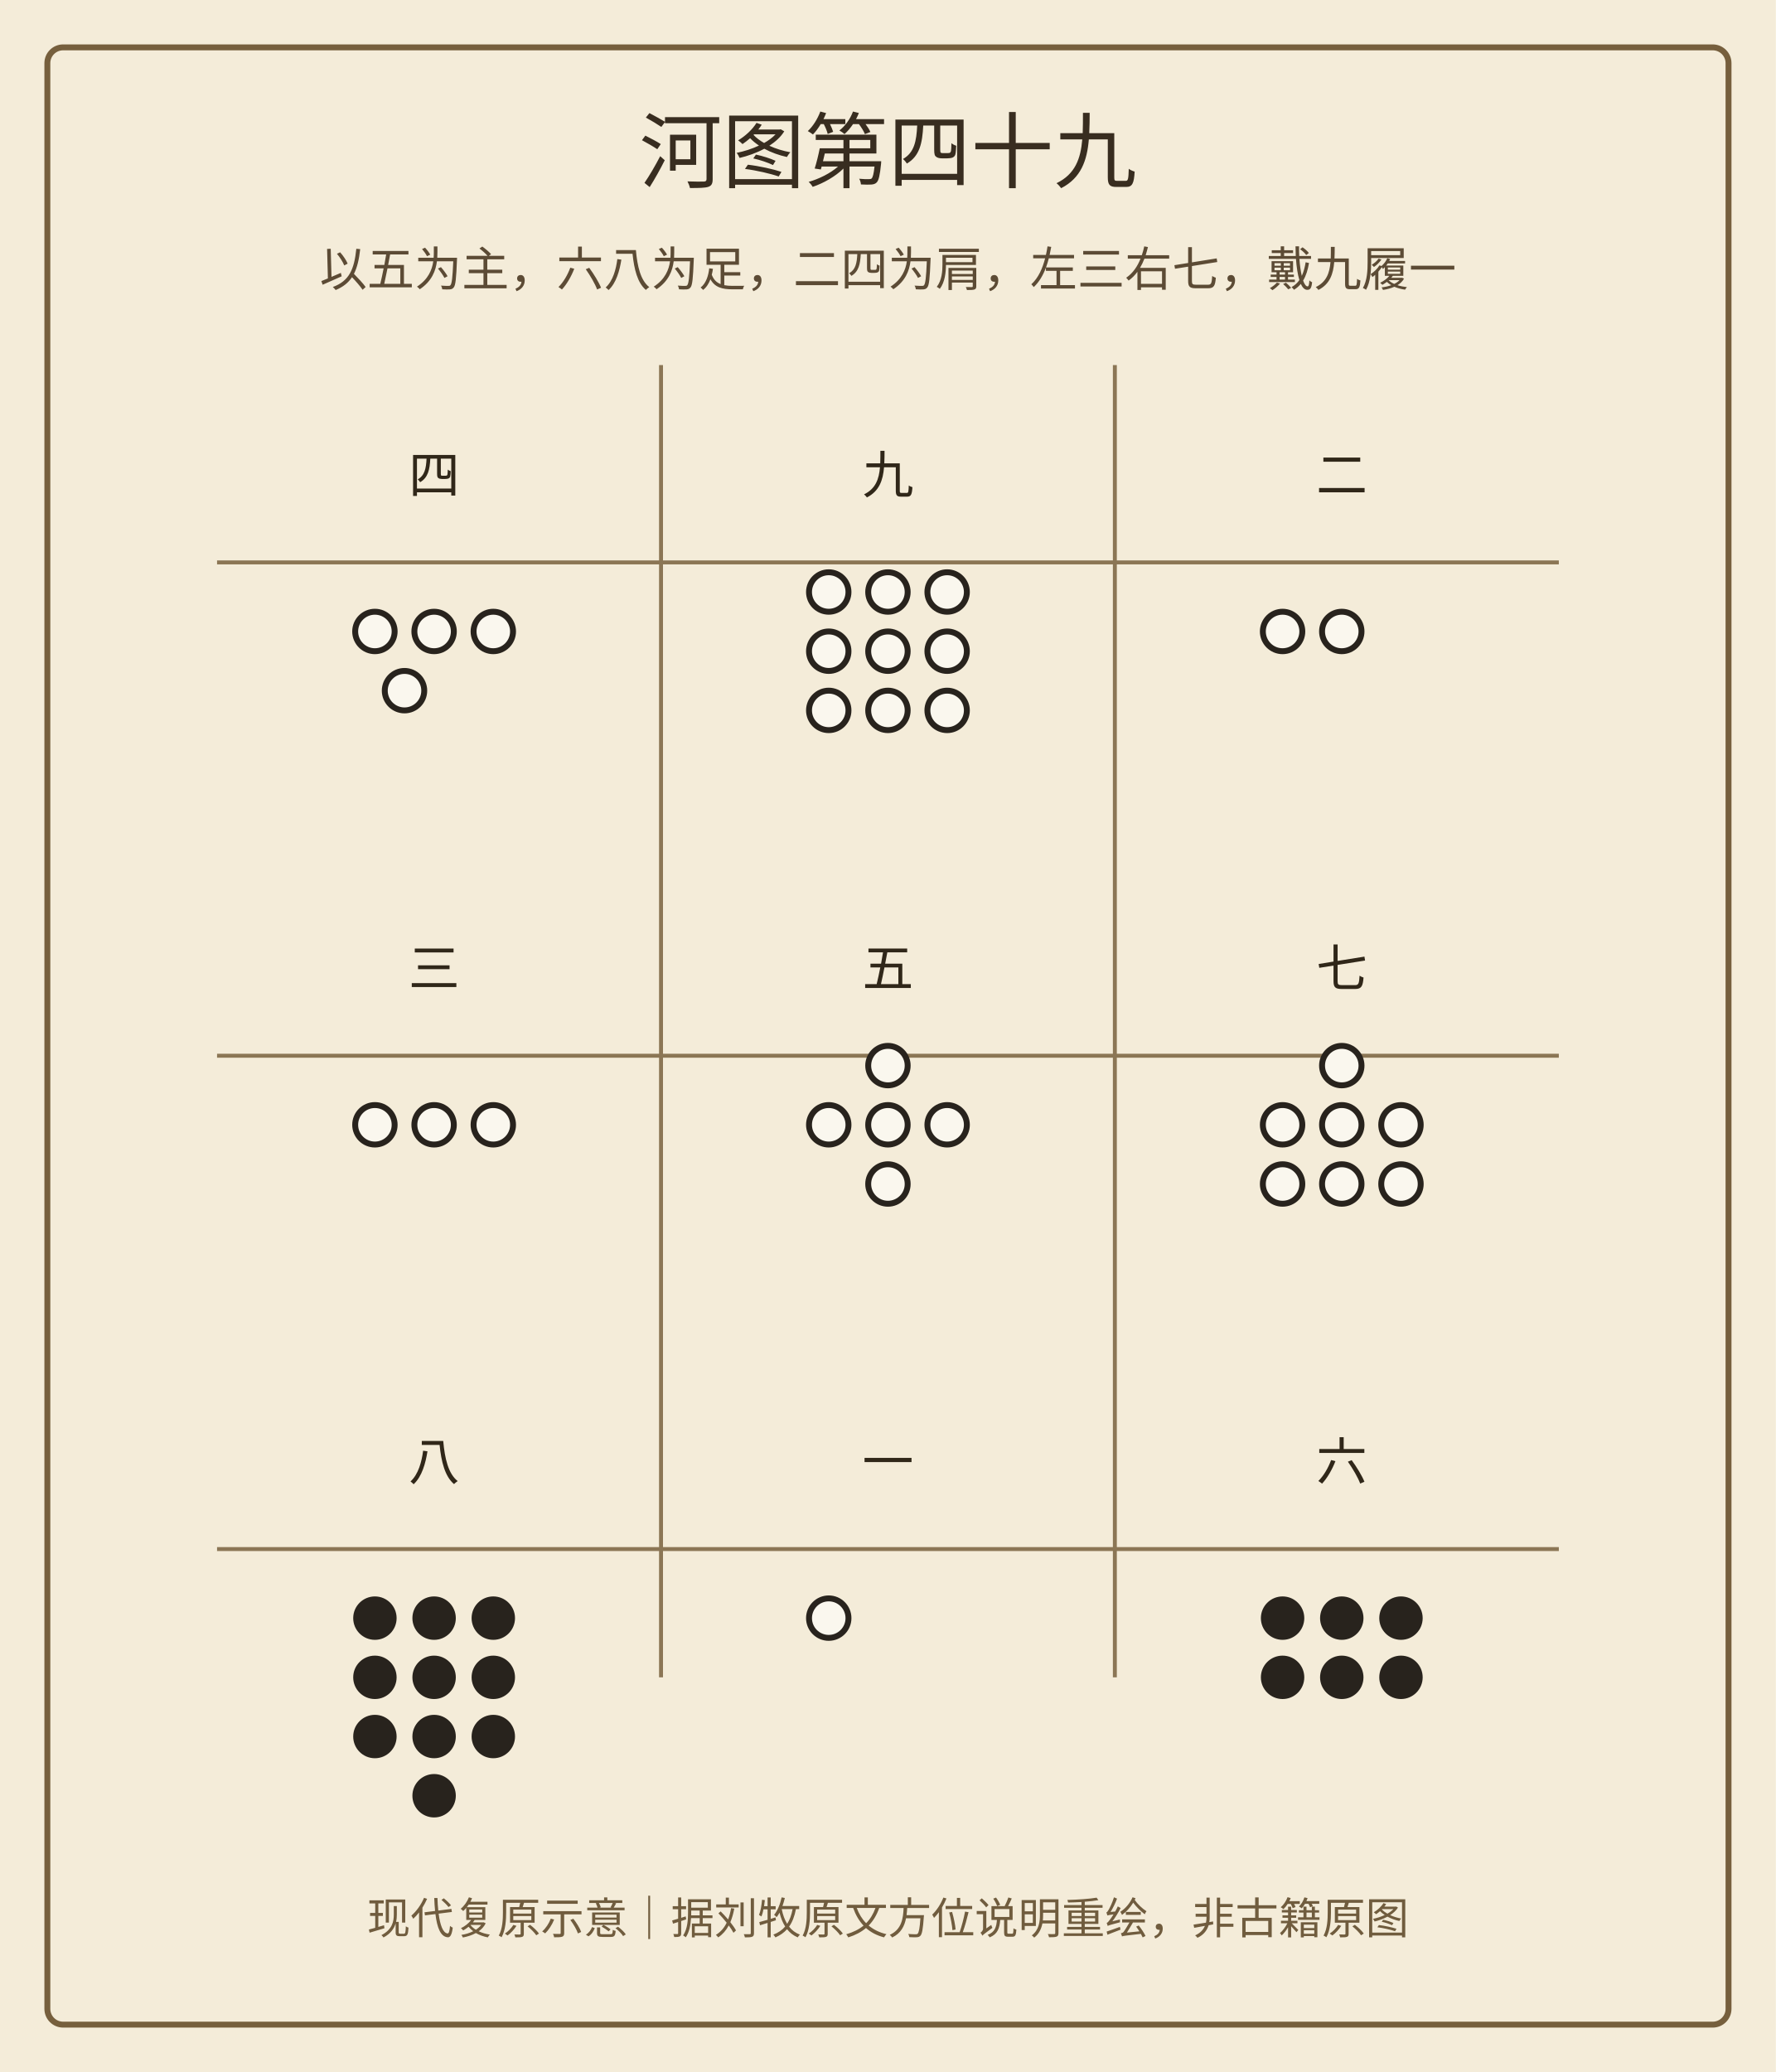
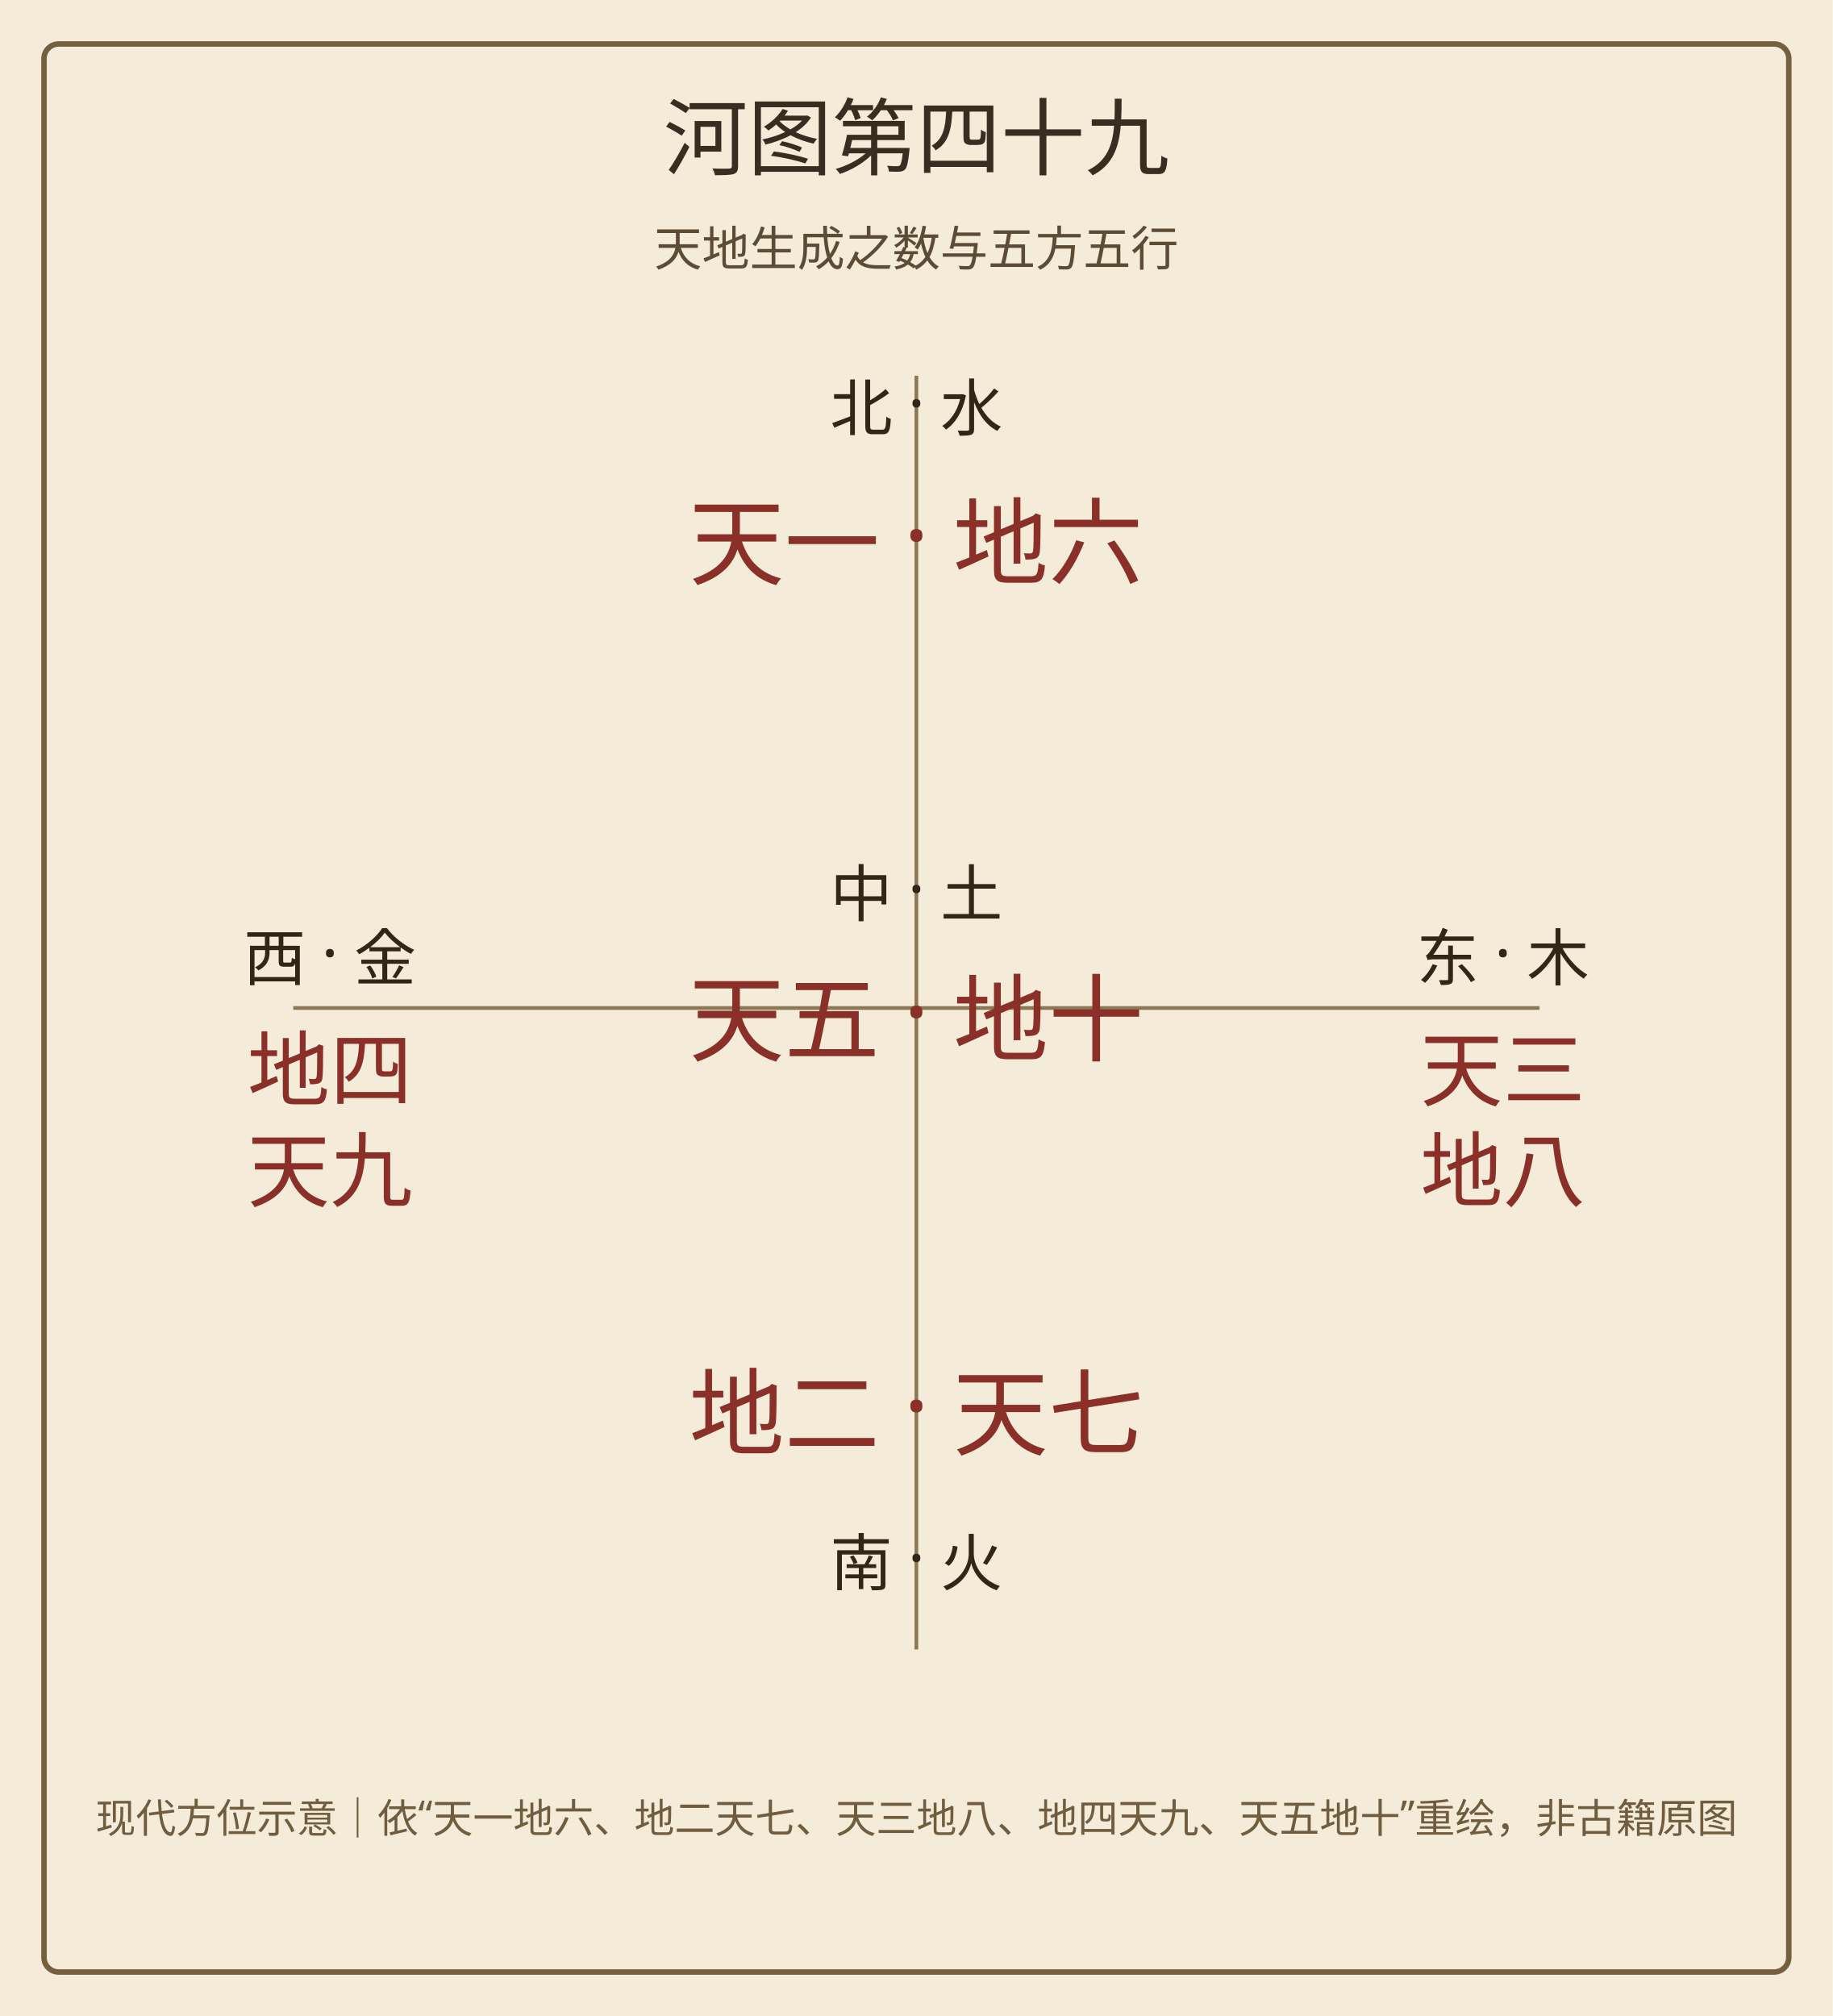
- <svg xmlns="http://www.w3.org/2000/svg" width="900" height="1050" viewBox="0 0 900 1050">
-   <rect width="900" height="1050" fill="#f4ecd9" />
-   <rect x="24" y="24" width="852" height="1002" rx="8" fill="none" stroke="#765f3d" stroke-width="3" />
-   <text x="450" y="92" text-anchor="middle" font-size="42" fill="#382d20" font-family="serif">河图第四十九</text>
-   <text x="450" y="145" text-anchor="middle" font-size="24" fill="#5c4b35" font-family="serif">以五为主，六八为足，二四为肩，左三右七，戴九履一</text>
-   <g font-family="serif" text-anchor="middle" fill="#302719" font-size="26">
-     <text x="220" y="250">四</text>
-     <text x="450" y="250">九</text>
-     <text x="680" y="250">二</text>
-     <text x="220" y="500">三</text>
-     <text x="450" y="500">五</text>
-     <text x="680" y="500">七</text>
-     <text x="220" y="750">八</text>
-     <text x="450" y="750">一</text>
-     <text x="680" y="750">六</text>
+ <svg xmlns="http://www.w3.org/2000/svg" width="1000" height="1100" viewBox="0 0 1000 1100">
+   <rect width="1000" height="1100" fill="#f4ecd9" />
+   <rect x="24" y="24" width="952" height="1052" rx="8" fill="none" stroke="#765f3d" stroke-width="3" />
+   <text x="500" y="92" text-anchor="middle" font-size="46" fill="#382d20" font-family="serif">河图第四十九</text>
+   <text x="500" y="145" text-anchor="middle" font-size="26" fill="#5c4b35" font-family="serif">天地生成之数与五方五行</text>
+   <g stroke="#8b7655" stroke-width="2" fill="none">
+     <path d="M500 205V900M160 550H840" />
  </g>
-   <g stroke="#8b7655" stroke-width="2" fill="none">
-     <path d="M110 285H790M110 535H790M110 785H790M335 185V850M565 185V850" />
+   <g font-family="serif" text-anchor="middle" fill="#302719">
+     <text x="500" y="235" font-size="34">北 · 水</text>
+     <text x="500" y="315" font-size="52" fill="#8b3028">天一 · 地六</text>
+     <text x="500" y="865" font-size="34">南 · 火</text>
+     <text x="500" y="790" font-size="52" fill="#8b3028">地二 · 天七</text>
+     <text x="180" y="535" font-size="34">西 · 金</text>
+     <text x="180" y="600" font-size="45" fill="#8b3028">地四</text>
+     <text x="180" y="655" font-size="45" fill="#8b3028">天九</text>
+     <text x="820" y="535" font-size="34">东 · 木</text>
+     <text x="820" y="600" font-size="45" fill="#8b3028">天三</text>
+     <text x="820" y="655" font-size="45" fill="#8b3028">地八</text>
+     <text x="500" y="500" font-size="34">中 · 土</text>
+     <text x="500" y="575" font-size="52" fill="#8b3028">天五 · 地十</text>
  </g>
-   <g fill="#faf7ee" stroke="#28231d" stroke-width="3">
-     <circle cx="190" cy="320" r="10" />
-     <circle cx="220" cy="320" r="10" />
-     <circle cx="250" cy="320" r="10" />
-     <circle cx="205" cy="350" r="10" />
-     <circle cx="420" cy="300" r="10" />
-     <circle cx="450" cy="300" r="10" />
-     <circle cx="480" cy="300" r="10" />
-     <circle cx="420" cy="330" r="10" />
-     <circle cx="450" cy="330" r="10" />
-     <circle cx="480" cy="330" r="10" />
-     <circle cx="420" cy="360" r="10" />
-     <circle cx="450" cy="360" r="10" />
-     <circle cx="480" cy="360" r="10" />
-     <circle cx="650" cy="320" r="10" />
-     <circle cx="680" cy="320" r="10" />
-     <circle cx="190" cy="570" r="10" />
-     <circle cx="220" cy="570" r="10" />
-     <circle cx="250" cy="570" r="10" />
-     <circle cx="420" cy="570" r="10" />
-     <circle cx="450" cy="570" r="10" />
-     <circle cx="480" cy="570" r="10" />
-     <circle cx="450" cy="600" r="10" />
-     <circle cx="450" cy="540" r="10" />
-     <circle cx="650" cy="570" r="10" />
-     <circle cx="680" cy="570" r="10" />
-     <circle cx="710" cy="570" r="10" />
-     <circle cx="680" cy="600" r="10" />
-     <circle cx="680" cy="540" r="10" />
-     <circle cx="650" cy="600" r="10" />
-     <circle cx="710" cy="600" r="10" />
-     <circle cx="420" cy="820" r="10" />
-   </g>
-   <g fill="#28231d" stroke="#28231d" stroke-width="2">
-     <circle cx="650" cy="820" r="10" />
-     <circle cx="680" cy="820" r="10" />
-     <circle cx="710" cy="820" r="10" />
-     <circle cx="650" cy="850" r="10" />
-     <circle cx="680" cy="850" r="10" />
-     <circle cx="710" cy="850" r="10" />
-     <circle cx="190" cy="820" r="10" />
-     <circle cx="220" cy="820" r="10" />
-     <circle cx="250" cy="820" r="10" />
-     <circle cx="190" cy="850" r="10" />
-     <circle cx="220" cy="850" r="10" />
-     <circle cx="250" cy="850" r="10" />
-     <circle cx="190" cy="880" r="10" />
-     <circle cx="220" cy="880" r="10" />
-     <circle cx="250" cy="880" r="10" />
-     <circle cx="220" cy="910" r="10" />
-   </g>
-   <text x="450" y="980" text-anchor="middle" font-size="22" fill="#705c3e" font-family="sans-serif">现代复原示意｜据刘牧原文方位说明重绘，非古籍原图</text>
+   <text x="500" y="1000" text-anchor="middle" font-size="22" fill="#705c3e" font-family="sans-serif">现代方位示意｜依“天一地六、地二天七、天三地八、地四天九、天五地十”重绘，非古籍原图</text>
</svg>
